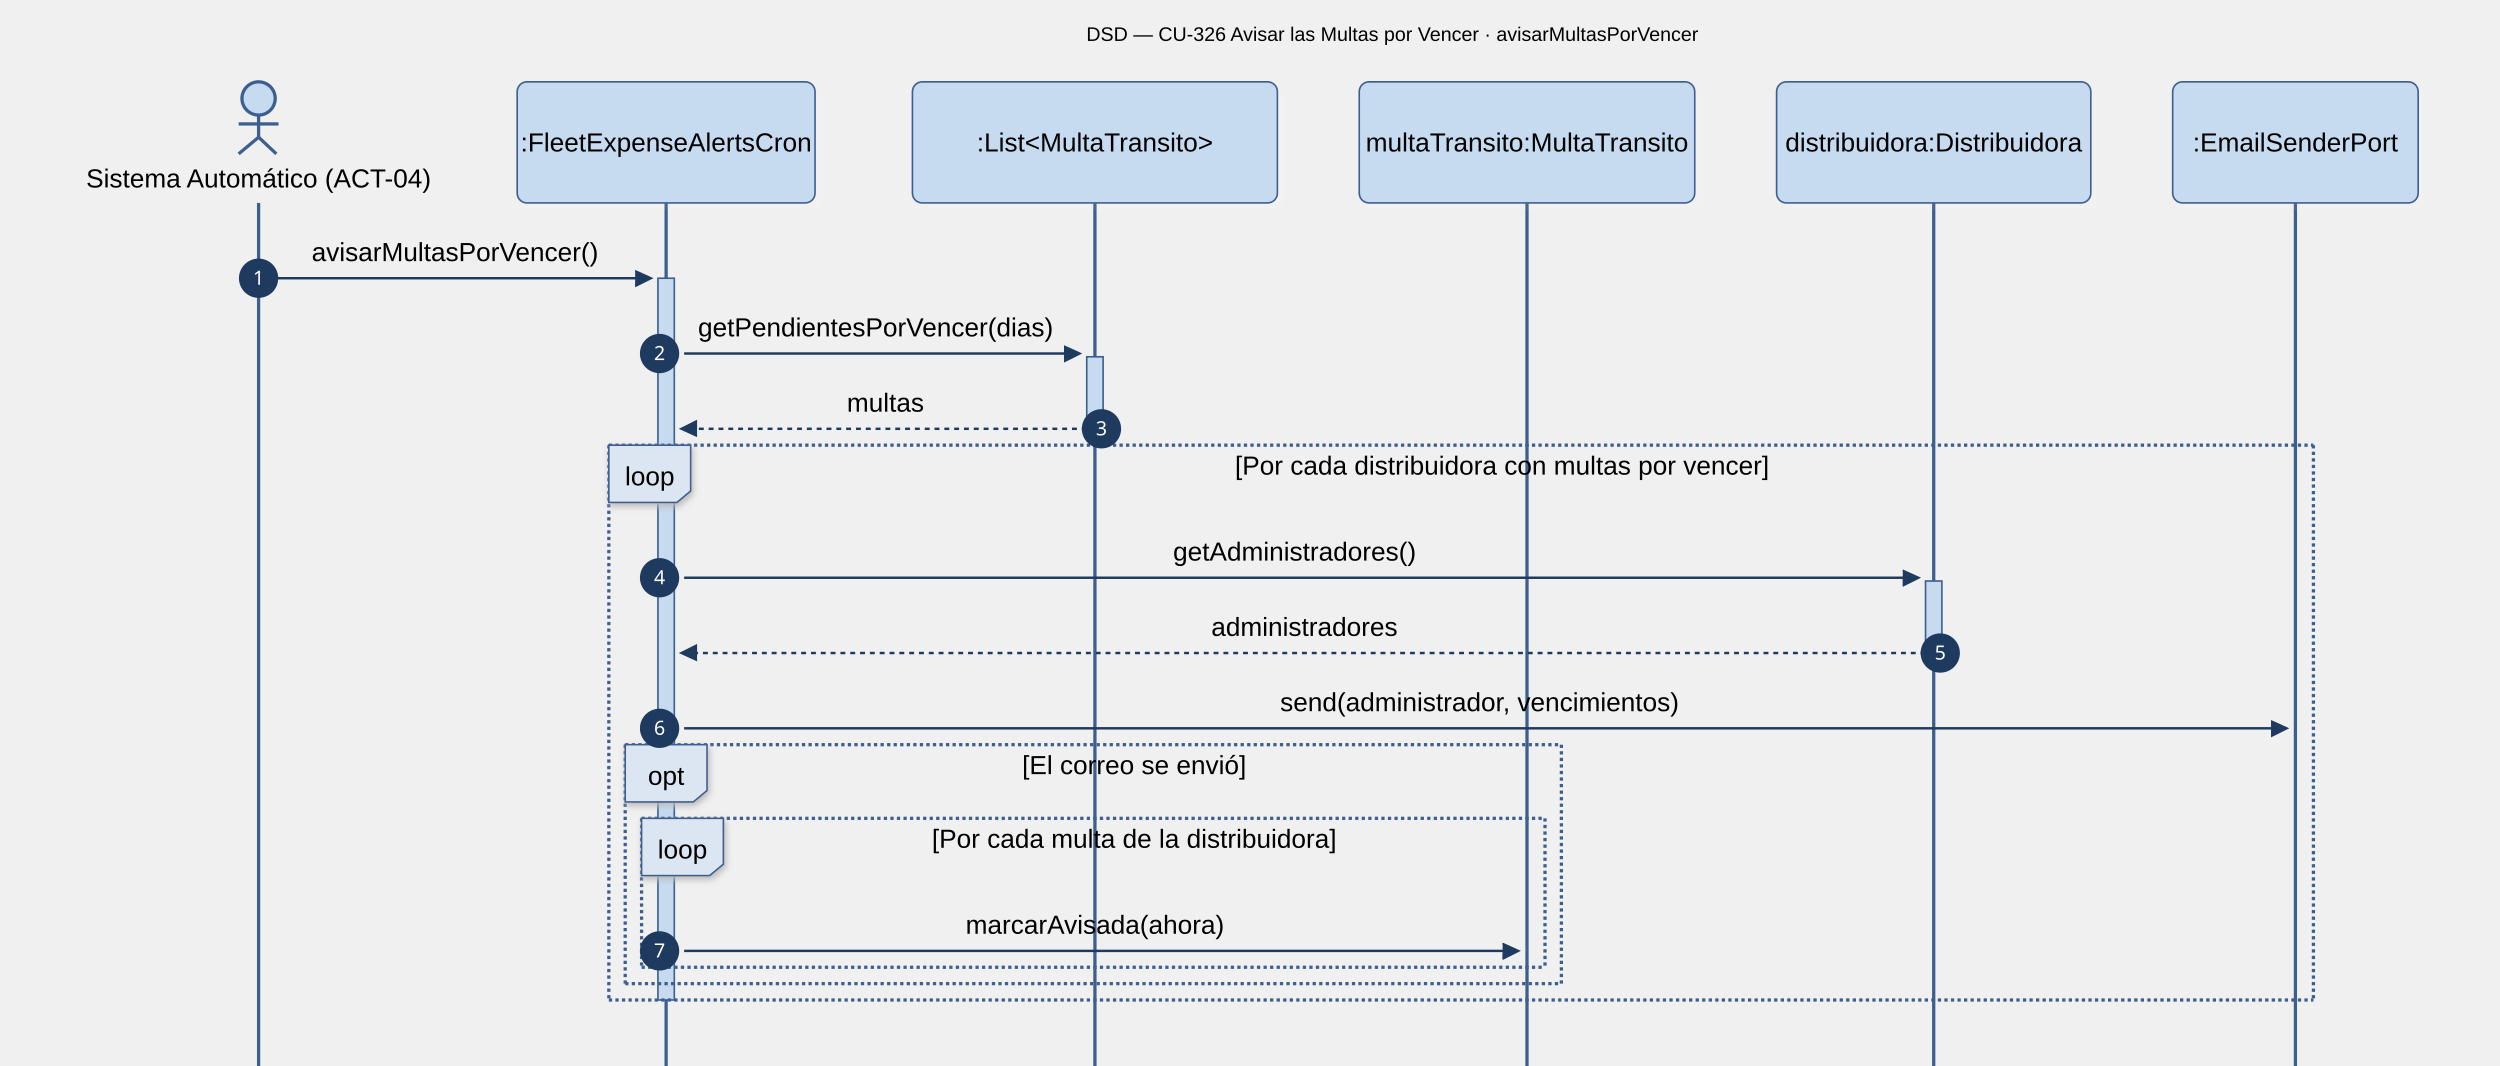
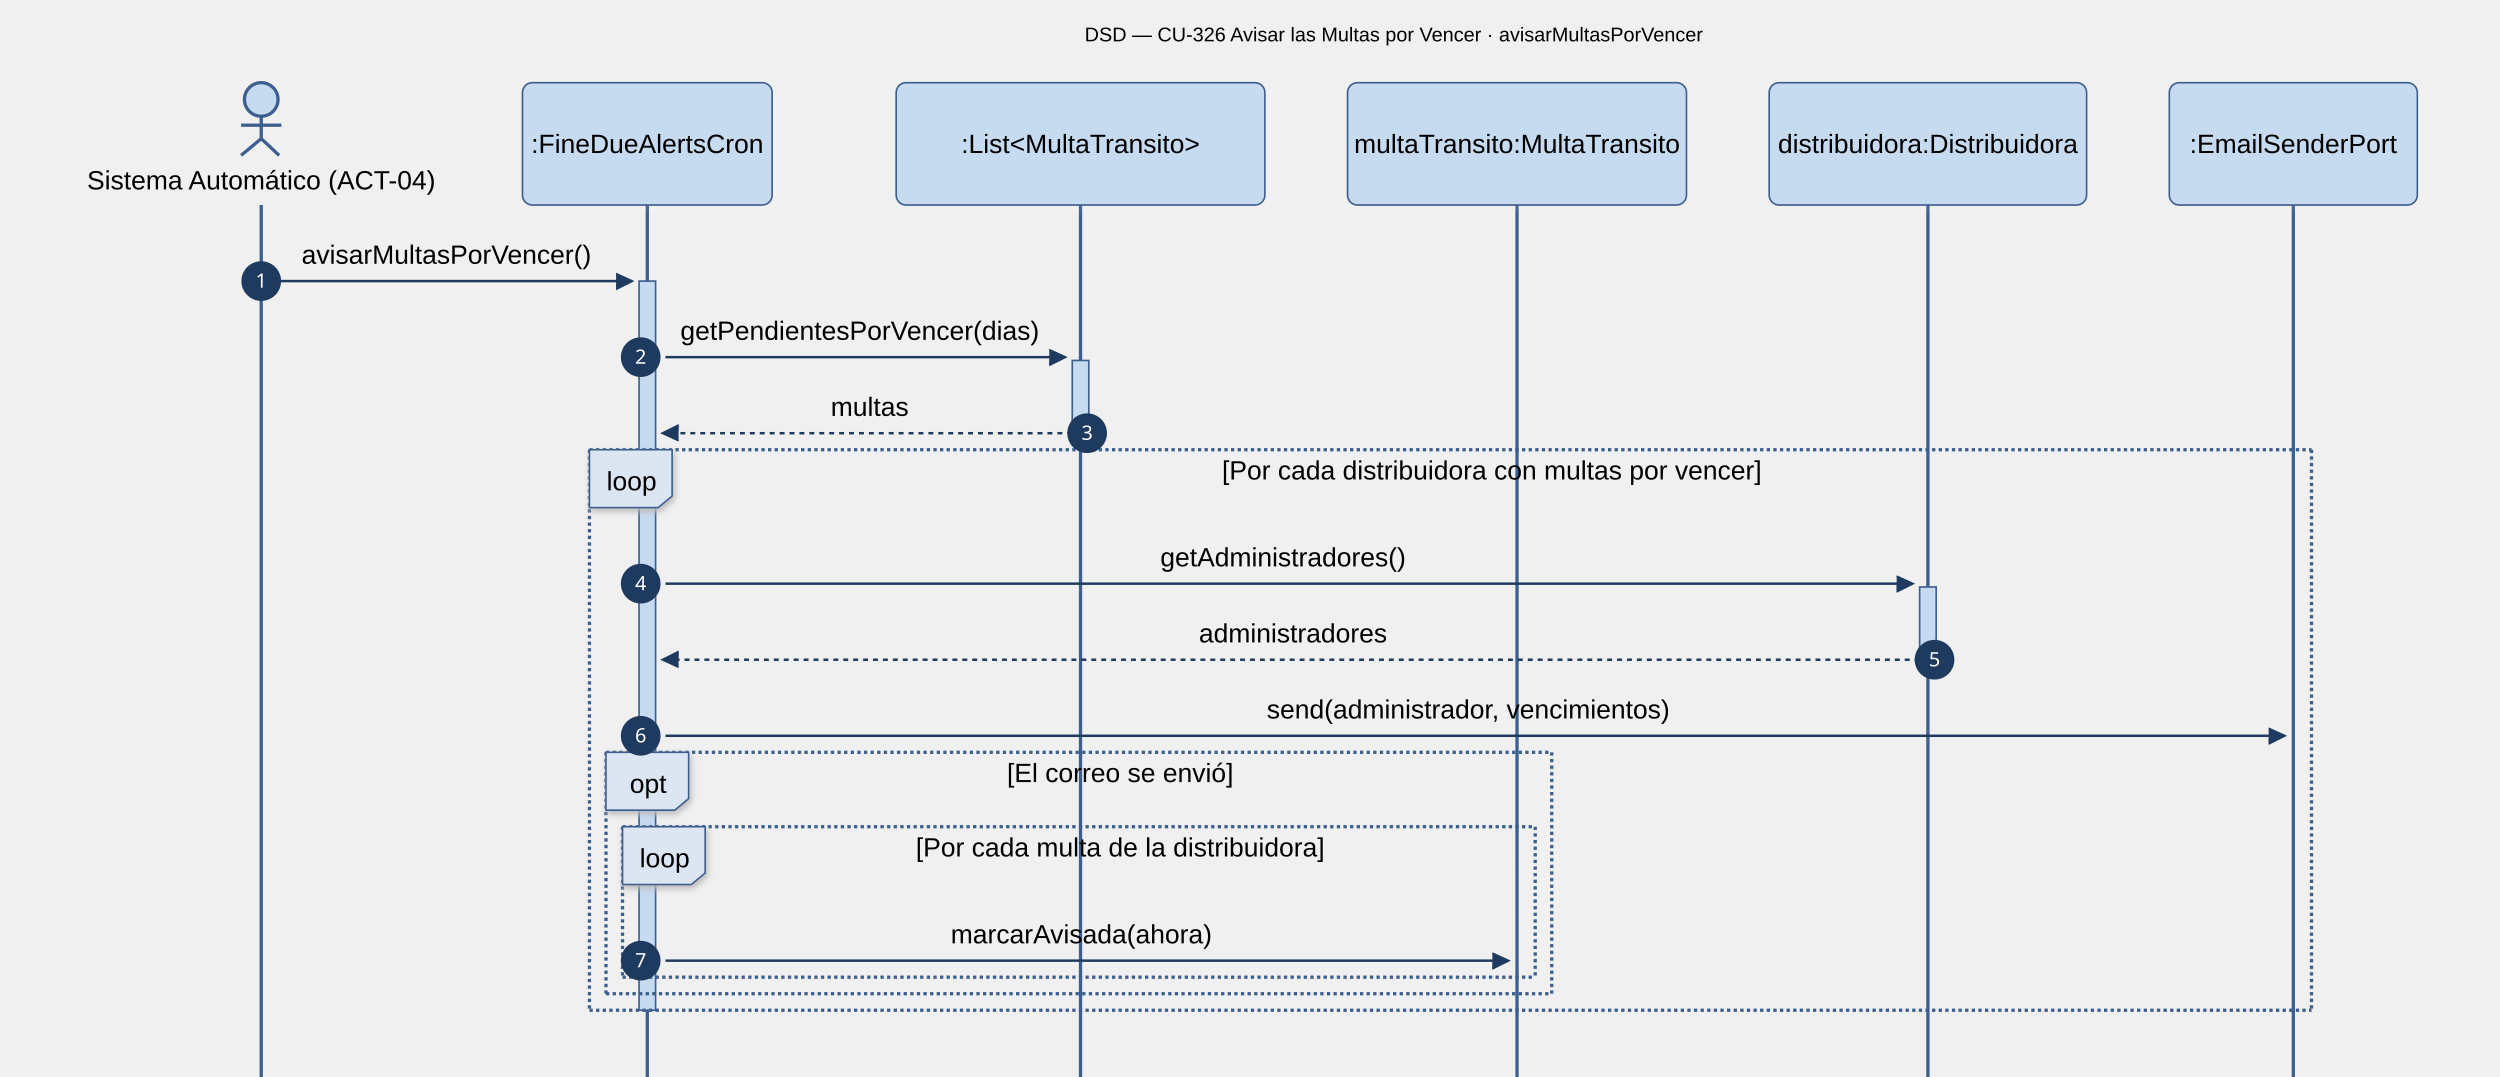
- <svg xmlns="http://www.w3.org/2000/svg" id="my-svg" width="100%" style="max-width: 1527.5px; background-color: white;" viewBox="-50 -50 1527.5 651" role="graphics-document document" aria-roledescription="sequence">
+ <svg xmlns="http://www.w3.org/2000/svg" id="my-svg" width="100%" style="max-width: 1512px; background-color: white;" viewBox="-50 -50 1512 651" role="graphics-document document" aria-roledescription="sequence">
  <g>
-     <line id="actor5" x1="1352.5" y1="74" x2="1352.5" y2="2000" class="actor-line 200" stroke-width="0.5px" stroke="#999" name="MAI" data-et="life-line" data-id="MAI" />
+     <line id="actor5" x1="1337" y1="74" x2="1337" y2="2000" class="actor-line 200" stroke-width="0.5px" stroke="#999" name="MAI" data-et="life-line" data-id="MAI" />
    <g id="root-5" data-look="neo" data-et="participant" data-type="participant" data-id="MAI">
-       <rect x="1277.5" y="0" fill="#eaeaea" stroke="#666" width="150" height="74" name="MAI" rx="6" ry="6" class="actor actor-top" data-look="neo" filter="url(#my-svg-drop-shadow)" />
-       <text x="1352.5" y="37" dominant-baseline="central" alignment-baseline="central" class="actor actor-box" style="text-anchor: middle; font-size: 16px; font-weight: 400;">
-         <tspan x="1352.5" dy="0">:EmailSenderPort</tspan>
+       <rect x="1262" y="0" fill="#eaeaea" stroke="#666" width="150" height="74" name="MAI" rx="6" ry="6" class="actor actor-top" data-look="neo" filter="url(#my-svg-drop-shadow)" />
+       <text x="1337" y="37" dominant-baseline="central" alignment-baseline="central" class="actor actor-box" style="text-anchor: middle; font-size: 16px; font-weight: 400;">
+         <tspan x="1337" dy="0">:EmailSenderPort</tspan>
      </text>
    </g>
  </g>
  <g>
-     <line id="actor4" x1="1131.5" y1="74" x2="1131.5" y2="2000" class="actor-line 200" stroke-width="0.5px" stroke="#999" name="DIS" data-et="life-line" data-id="DIS" />
+     <line id="actor4" x1="1116" y1="74" x2="1116" y2="2000" class="actor-line 200" stroke-width="0.5px" stroke="#999" name="DIS" data-et="life-line" data-id="DIS" />
    <g id="root-4" data-look="neo" data-et="participant" data-type="participant" data-id="DIS">
-       <rect x="1035.5" y="0" fill="#eaeaea" stroke="#666" width="192" height="74" name="DIS" rx="6" ry="6" class="actor actor-top" data-look="neo" filter="url(#my-svg-drop-shadow)" />
-       <text x="1131.5" y="37" dominant-baseline="central" alignment-baseline="central" class="actor actor-box" style="text-anchor: middle; font-size: 16px; font-weight: 400;">
-         <tspan x="1131.5" dy="0">distribuidora:Distribuidora</tspan>
+       <rect x="1020" y="0" fill="#eaeaea" stroke="#666" width="192" height="74" name="DIS" rx="6" ry="6" class="actor actor-top" data-look="neo" filter="url(#my-svg-drop-shadow)" />
+       <text x="1116" y="37" dominant-baseline="central" alignment-baseline="central" class="actor actor-box" style="text-anchor: middle; font-size: 16px; font-weight: 400;">
+         <tspan x="1116" dy="0">distribuidora:Distribuidora</tspan>
      </text>
    </g>
  </g>
  <g>
-     <line id="actor3" x1="883" y1="74" x2="883" y2="2000" class="actor-line 200" stroke-width="0.5px" stroke="#999" name="MUL" data-et="life-line" data-id="MUL" />
+     <line id="actor3" x1="867.5" y1="74" x2="867.5" y2="2000" class="actor-line 200" stroke-width="0.5px" stroke="#999" name="MUL" data-et="life-line" data-id="MUL" />
    <g id="root-3" data-look="neo" data-et="participant" data-type="participant" data-id="MUL">
-       <rect x="780.5" y="0" fill="#eaeaea" stroke="#666" width="205" height="74" name="MUL" rx="6" ry="6" class="actor actor-top" data-look="neo" filter="url(#my-svg-drop-shadow)" />
-       <text x="883" y="37" dominant-baseline="central" alignment-baseline="central" class="actor actor-box" style="text-anchor: middle; font-size: 16px; font-weight: 400;">
-         <tspan x="883" dy="0">multaTransito:MultaTransito</tspan>
+       <rect x="765" y="0" fill="#eaeaea" stroke="#666" width="205" height="74" name="MUL" rx="6" ry="6" class="actor actor-top" data-look="neo" filter="url(#my-svg-drop-shadow)" />
+       <text x="867.5" y="37" dominant-baseline="central" alignment-baseline="central" class="actor actor-box" style="text-anchor: middle; font-size: 16px; font-weight: 400;">
+         <tspan x="867.5" dy="0">multaTransito:MultaTransito</tspan>
      </text>
    </g>
  </g>
  <g>
-     <line id="actor2" x1="619" y1="74" x2="619" y2="2000" class="actor-line 200" stroke-width="0.5px" stroke="#999" name="LST" data-et="life-line" data-id="LST" />
+     <line id="actor2" x1="603.5" y1="74" x2="603.5" y2="2000" class="actor-line 200" stroke-width="0.5px" stroke="#999" name="LST" data-et="life-line" data-id="LST" />
    <g id="root-2" data-look="neo" data-et="participant" data-type="participant" data-id="LST">
-       <rect x="507.5" y="0" fill="#eaeaea" stroke="#666" width="223" height="74" name="LST" rx="6" ry="6" class="actor actor-top" data-look="neo" filter="url(#my-svg-drop-shadow)" />
-       <text x="619" y="37" dominant-baseline="central" alignment-baseline="central" class="actor actor-box" style="text-anchor: middle; font-size: 16px; font-weight: 400;">
-         <tspan x="619" dy="0">:List&lt;MultaTransito&gt;</tspan>
+       <rect x="492" y="0" fill="#eaeaea" stroke="#666" width="223" height="74" name="LST" rx="6" ry="6" class="actor actor-top" data-look="neo" filter="url(#my-svg-drop-shadow)" />
+       <text x="603.5" y="37" dominant-baseline="central" alignment-baseline="central" class="actor actor-box" style="text-anchor: middle; font-size: 16px; font-weight: 400;">
+         <tspan x="603.5" dy="0">:List&lt;MultaTransito&gt;</tspan>
      </text>
    </g>
  </g>
  <g>
-     <line id="actor1" x1="357" y1="74" x2="357" y2="2000" class="actor-line 200" stroke-width="0.5px" stroke="#999" name="CRN" data-et="life-line" data-id="CRN" />
+     <line id="actor1" x1="341.5" y1="74" x2="341.5" y2="2000" class="actor-line 200" stroke-width="0.5px" stroke="#999" name="CRN" data-et="life-line" data-id="CRN" />
    <g id="root-1" data-look="neo" data-et="participant" data-type="participant" data-id="CRN">
-       <rect x="266" y="0" fill="#eaeaea" stroke="#666" width="182" height="74" name="CRN" rx="6" ry="6" class="actor actor-top" data-look="neo" filter="url(#my-svg-drop-shadow)" />
-       <text x="357" y="37" dominant-baseline="central" alignment-baseline="central" class="actor actor-box" style="text-anchor: middle; font-size: 16px; font-weight: 400;">
-         <tspan x="357" dy="0">:FleetExpenseAlertsCron</tspan>
+       <rect x="266" y="0" fill="#eaeaea" stroke="#666" width="151" height="74" name="CRN" rx="6" ry="6" class="actor actor-top" data-look="neo" filter="url(#my-svg-drop-shadow)" />
+       <text x="341.5" y="37" dominant-baseline="central" alignment-baseline="central" class="actor actor-box" style="text-anchor: middle; font-size: 16px; font-weight: 400;">
+         <tspan x="341.5" dy="0">:FineDueAlertsCron</tspan>
      </text>
    </g>
  </g>
  <g>
    <line id="actor0" x1="108" y1="74" x2="108" y2="2000" class="actor-line 200" stroke-width="0.5px" stroke="#999" name="SAU" data-et="life-line" data-id="SAU" />
  </g>
  <style>#my-svg{font-family:Arial,Helvetica,sans-serif;font-size:12px;fill:#000000;}@keyframes edge-animation-frame{from{stroke-dashoffset:0;}}@keyframes dash{to{stroke-dashoffset:0;}}#my-svg .edge-animation-slow{stroke-dasharray:9,5!important;stroke-dashoffset:900;animation:dash 50s linear infinite;stroke-linecap:round;}#my-svg .edge-animation-fast{stroke-dasharray:9,5!important;stroke-dashoffset:900;animation:dash 20s linear infinite;stroke-linecap:round;}#my-svg .error-icon{fill:hsl(31.429, 58.333%, 90.882%);}#my-svg .error-text{fill:rgb(9.688, 22.604, 36.812);stroke:rgb(9.688, 22.604, 36.812);}#my-svg .edge-thickness-normal{stroke-width:1px;}#my-svg .edge-thickness-thick{stroke-width:3.5px;}#my-svg .edge-pattern-solid{stroke-dasharray:0;}#my-svg .edge-thickness-invisible{stroke-width:0;fill:none;}#my-svg .edge-pattern-dashed{stroke-dasharray:3;}#my-svg .edge-pattern-dotted{stroke-dasharray:2;}#my-svg .marker{fill:#1F3A5F;stroke:#1F3A5F;}#my-svg .marker.cross{stroke:#1F3A5F;}#my-svg svg{font-family:Arial,Helvetica,sans-serif;font-size:12px;}#my-svg p{margin:0;}#my-svg .actor{stroke:#3C5F8F;fill:#C6DAF0;stroke-width:1;}#my-svg rect.actor.outer-path[data-look="neo"]{filter:drop-shadow( 1px 2px 2px rgba(185,185,185,1));}#my-svg rect.note[data-look="neo"]{stroke:#3C5F8F;fill:#FFFFFF;filter:drop-shadow( 1px 2px 2px rgba(185,185,185,1));}#my-svg text.actor&gt;tspan{fill:#000000;stroke:none;}#my-svg .actor-line{stroke:#3C5F8F;}#my-svg .innerArc{stroke-width:1.5;stroke-dasharray:none;}#my-svg .messageLine0{stroke-width:1.5;stroke-dasharray:none;stroke:#1F3A5F;}#my-svg .messageLine1{stroke-width:1.5;stroke-dasharray:2,2;stroke:#1F3A5F;}#my-svg [id$="-arrowhead"] path{fill:#1F3A5F;stroke:#1F3A5F;}#my-svg .sequenceNumber{fill:#FFFFFF;}#my-svg [id$="-sequencenumber"]{fill:#1F3A5F;}#my-svg [id$="-crosshead"] path{fill:#1F3A5F;stroke:#1F3A5F;}#my-svg .messageText{fill:#000000;stroke:none;}#my-svg .labelBox{stroke:#3C5F8F;fill:#DCE6F2;filter:drop-shadow( 1px 2px 2px rgba(185,185,185,1));}#my-svg .labelText,#my-svg .labelText&gt;tspan{fill:#000000;stroke:none;}#my-svg .loopText,#my-svg .loopText&gt;tspan{fill:#000000;stroke:none;}#my-svg .sectionTitle,#my-svg .sectionTitle&gt;tspan{fill:#000000;stroke:none;}#my-svg .loopLine{stroke-width:2px;stroke-dasharray:2,2;stroke:#3C5F8F;fill:#3C5F8F;}#my-svg .note{stroke:#3C5F8F;fill:#FFFFFF;}#my-svg .noteText,#my-svg .noteText&gt;tspan{fill:#000000;stroke:none;}#my-svg .activation0{fill:#C6DAF0;stroke:#3C5F8F;}#my-svg .activation1{fill:#C6DAF0;stroke:#3C5F8F;}#my-svg .activation2{fill:#C6DAF0;stroke:#3C5F8F;}#my-svg .actorPopupMenu{position:absolute;}#my-svg .actorPopupMenuPanel{position:absolute;fill:#C6DAF0;box-shadow:0px 8px 16px 0px rgba(0,0,0,0.2);filter:drop-shadow(3px 5px 2px rgb(0 0 0 / 0.4));}#my-svg .actor-man circle,#my-svg line{fill:#C6DAF0;stroke-width:2px;}#my-svg g rect.rect{filter:drop-shadow( 1px 2px 2px rgba(185,185,185,1));stroke:#3C5F8F;}#my-svg .node .neo-node{stroke:#3C5F8F;}#my-svg [data-look="neo"].node rect,#my-svg [data-look="neo"].cluster rect,#my-svg [data-look="neo"].node polygon{stroke:url(#my-svg-gradient);filter:drop-shadow( 1px 2px 2px rgba(185,185,185,1));}#my-svg [data-look="neo"].swimlane.cluster rect{filter:none;}#my-svg [data-look="neo"].node path{stroke:url(#my-svg-gradient);stroke-width:1px;}#my-svg [data-look="neo"].node .outer-path{filter:drop-shadow( 1px 2px 2px rgba(185,185,185,1));}#my-svg [data-look="neo"].node .neo-line path{stroke:#3C5F8F;filter:none;}#my-svg [data-look="neo"].node circle{stroke:url(#my-svg-gradient);filter:drop-shadow( 1px 2px 2px rgba(185,185,185,1));}#my-svg [data-look="neo"].node circle .state-start{fill:#000000;}#my-svg [data-look="neo"].icon-shape .icon{fill:url(#my-svg-gradient);filter:drop-shadow( 1px 2px 2px rgba(185,185,185,1));}#my-svg [data-look="neo"].icon-shape .icon-neo path{stroke:url(#my-svg-gradient);filter:drop-shadow( 1px 2px 2px rgba(185,185,185,1));}#my-svg :root{--mermaid-font-family:"trebuchet ms",verdana,arial,sans-serif;}</style>
  <g />
  <defs>
    <symbol id="my-svg-computer" width="24" height="24">
      <path transform="scale(.5)" d="M2 2v13h20v-13h-20zm18 11h-16v-9h16v9zm-10.228 6l.466-1h3.524l.467 1h-4.457zm14.228 3h-24l2-6h2.104l-1.33 4h18.45l-1.297-4h2.073l2 6zm-5-10h-14v-7h14v7z" />
    </symbol>
  </defs>
  <defs>
    <symbol id="my-svg-database" fill-rule="evenodd" clip-rule="evenodd">
      <path transform="scale(.5)" d="M12.258.001l.256.004.255.005.253.008.251.01.249.012.247.015.246.016.242.019.241.02.239.023.236.024.233.027.231.028.229.031.225.032.223.034.22.036.217.038.214.04.211.041.208.043.205.045.201.046.198.048.194.05.191.051.187.053.183.054.18.056.175.057.172.059.168.06.163.061.16.063.155.064.15.066.074.033.073.033.071.034.07.034.069.035.068.035.067.035.066.035.064.036.064.036.062.036.06.036.06.037.058.037.058.037.055.038.055.038.053.038.052.038.051.039.05.039.048.039.047.039.045.04.044.04.043.04.041.04.04.041.039.041.037.041.036.041.034.041.033.042.032.042.03.042.029.042.027.042.026.043.024.043.023.043.021.043.02.043.018.044.017.043.015.044.013.044.012.044.011.045.009.044.007.045.006.045.004.045.002.045.001.045v17l-.001.045-.002.045-.004.045-.006.045-.007.045-.009.044-.011.045-.012.044-.013.044-.015.044-.017.043-.018.044-.02.043-.021.043-.023.043-.024.043-.026.043-.027.042-.029.042-.03.042-.032.042-.033.042-.034.041-.036.041-.037.041-.039.041-.04.041-.041.04-.043.04-.044.04-.045.04-.047.039-.048.039-.05.039-.051.039-.052.038-.053.038-.055.038-.055.038-.058.037-.058.037-.06.037-.06.036-.062.036-.064.036-.064.036-.066.035-.067.035-.068.035-.069.035-.07.034-.071.034-.073.033-.074.033-.15.066-.155.064-.16.063-.163.061-.168.06-.172.059-.175.057-.18.056-.183.054-.187.053-.191.051-.194.05-.198.048-.201.046-.205.045-.208.043-.211.041-.214.04-.217.038-.22.036-.223.034-.225.032-.229.031-.231.028-.233.027-.236.024-.239.023-.241.02-.242.019-.246.016-.247.015-.249.012-.251.01-.253.008-.255.005-.256.004-.258.001-.258-.001-.256-.004-.255-.005-.253-.008-.251-.01-.249-.012-.247-.015-.245-.016-.243-.019-.241-.02-.238-.023-.236-.024-.234-.027-.231-.028-.228-.031-.226-.032-.223-.034-.22-.036-.217-.038-.214-.04-.211-.041-.208-.043-.204-.045-.201-.046-.198-.048-.195-.05-.19-.051-.187-.053-.184-.054-.179-.056-.176-.057-.172-.059-.167-.06-.164-.061-.159-.063-.155-.064-.151-.066-.074-.033-.072-.033-.072-.034-.07-.034-.069-.035-.068-.035-.067-.035-.066-.035-.064-.036-.063-.036-.062-.036-.061-.036-.06-.037-.058-.037-.057-.037-.056-.038-.055-.038-.053-.038-.052-.038-.051-.039-.049-.039-.049-.039-.046-.039-.046-.04-.044-.04-.043-.04-.041-.04-.04-.041-.039-.041-.037-.041-.036-.041-.034-.041-.033-.042-.032-.042-.03-.042-.029-.042-.027-.042-.026-.043-.024-.043-.023-.043-.021-.043-.02-.043-.018-.044-.017-.043-.015-.044-.013-.044-.012-.044-.011-.045-.009-.044-.007-.045-.006-.045-.004-.045-.002-.045-.001-.045v-17l.001-.045.002-.045.004-.045.006-.045.007-.045.009-.044.011-.045.012-.044.013-.044.015-.044.017-.043.018-.044.02-.043.021-.043.023-.043.024-.043.026-.043.027-.042.029-.042.03-.042.032-.042.033-.042.034-.041.036-.041.037-.041.039-.041.04-.041.041-.04.043-.04.044-.04.046-.04.046-.039.049-.039.049-.039.051-.039.052-.038.053-.038.055-.038.056-.038.057-.037.058-.037.06-.037.061-.036.062-.036.063-.036.064-.036.066-.035.067-.035.068-.035.069-.035.07-.034.072-.034.072-.033.074-.033.151-.066.155-.064.159-.063.164-.061.167-.06.172-.059.176-.057.179-.056.184-.054.187-.053.19-.051.195-.05.198-.048.201-.046.204-.045.208-.043.211-.041.214-.04.217-.038.22-.036.223-.034.226-.032.228-.031.231-.028.234-.027.236-.024.238-.023.241-.02.243-.019.245-.016.247-.015.249-.012.251-.01.253-.008.255-.005.256-.004.258-.001.258.001zm-9.258 20.499v.01l.001.021.003.021.004.022.005.021.006.022.007.022.009.023.01.022.011.023.012.023.013.023.015.023.016.024.017.023.018.024.019.024.021.024.022.025.023.024.024.025.052.049.056.05.061.051.066.051.07.051.075.051.079.052.084.052.088.052.092.052.097.052.102.051.105.052.11.052.114.051.119.051.123.051.127.05.131.05.135.05.139.048.144.049.147.047.152.047.155.047.16.045.163.045.167.043.171.043.176.041.178.041.183.039.187.039.19.037.194.035.197.035.202.033.204.031.209.03.212.029.216.027.219.025.222.024.226.021.23.02.233.018.236.016.24.015.243.012.246.01.249.008.253.005.256.004.259.001.26-.001.257-.004.254-.005.25-.008.247-.011.244-.012.241-.014.237-.016.233-.018.231-.021.226-.021.224-.024.22-.026.216-.027.212-.028.21-.031.205-.031.202-.034.198-.034.194-.036.191-.037.187-.039.183-.04.179-.04.175-.042.172-.043.168-.044.163-.045.16-.046.155-.046.152-.047.148-.048.143-.049.139-.049.136-.05.131-.05.126-.05.123-.051.118-.052.114-.051.11-.052.106-.052.101-.052.096-.052.092-.052.088-.053.083-.051.079-.052.074-.052.07-.051.065-.051.06-.051.056-.05.051-.05.023-.024.023-.025.021-.024.02-.024.019-.024.018-.024.017-.024.015-.023.014-.024.013-.023.012-.023.01-.023.01-.022.008-.022.006-.022.006-.022.004-.022.004-.021.001-.021.001-.021v-4.127l-.077.055-.08.053-.083.054-.085.053-.087.052-.09.052-.093.051-.095.05-.097.05-.1.049-.102.049-.105.048-.106.047-.109.047-.111.046-.114.045-.115.045-.118.044-.12.043-.122.042-.124.042-.126.041-.128.04-.13.04-.132.038-.134.038-.135.037-.138.037-.139.035-.142.035-.143.034-.144.033-.147.032-.148.031-.15.03-.151.03-.153.029-.154.027-.156.027-.158.026-.159.025-.161.024-.162.023-.163.022-.165.021-.166.02-.167.019-.169.018-.169.017-.171.016-.173.015-.173.014-.175.013-.175.012-.177.011-.178.01-.179.008-.179.008-.181.006-.182.005-.182.004-.184.003-.184.002h-.37l-.184-.002-.184-.003-.182-.004-.182-.005-.181-.006-.179-.008-.179-.008-.178-.01-.176-.011-.176-.012-.175-.013-.173-.014-.172-.015-.171-.016-.17-.017-.169-.018-.167-.019-.166-.02-.165-.021-.163-.022-.162-.023-.161-.024-.159-.025-.157-.026-.156-.027-.155-.027-.153-.029-.151-.03-.15-.03-.148-.031-.146-.032-.145-.033-.143-.034-.141-.035-.14-.035-.137-.037-.136-.037-.134-.038-.132-.038-.13-.04-.128-.04-.126-.041-.124-.042-.122-.042-.12-.044-.117-.043-.116-.045-.113-.045-.112-.046-.109-.047-.106-.047-.105-.048-.102-.049-.1-.049-.097-.05-.095-.05-.093-.052-.09-.051-.087-.052-.085-.053-.083-.054-.08-.054-.077-.054v4.127zm0-5.654v.011l.001.021.003.021.004.021.005.022.006.022.007.022.009.022.01.022.011.023.012.023.013.023.015.024.016.023.017.024.018.024.019.024.021.024.022.024.023.025.024.024.052.05.056.05.061.05.066.051.07.051.075.052.079.051.084.052.088.052.092.052.097.052.102.052.105.052.11.051.114.051.119.052.123.05.127.051.131.05.135.049.139.049.144.048.147.048.152.047.155.046.16.045.163.045.167.044.171.042.176.042.178.04.183.04.187.038.19.037.194.036.197.034.202.033.204.032.209.03.212.028.216.027.219.025.222.024.226.022.23.02.233.018.236.016.24.014.243.012.246.01.249.008.253.006.256.003.259.001.26-.001.257-.003.254-.006.25-.008.247-.01.244-.012.241-.015.237-.016.233-.018.231-.02.226-.022.224-.024.22-.025.216-.027.212-.029.21-.03.205-.032.202-.033.198-.035.194-.036.191-.037.187-.039.183-.039.179-.041.175-.042.172-.043.168-.044.163-.045.16-.045.155-.047.152-.047.148-.048.143-.048.139-.05.136-.049.131-.05.126-.051.123-.051.118-.051.114-.052.11-.052.106-.052.101-.052.096-.052.092-.052.088-.052.083-.052.079-.052.074-.051.07-.052.065-.051.06-.05.056-.051.051-.049.023-.025.023-.024.021-.025.02-.024.019-.024.018-.024.017-.024.015-.023.014-.023.013-.024.012-.022.01-.023.01-.023.008-.022.006-.022.006-.022.004-.021.004-.022.001-.021.001-.021v-4.139l-.077.054-.08.054-.083.054-.085.052-.087.053-.09.051-.093.051-.095.051-.097.05-.1.049-.102.049-.105.048-.106.047-.109.047-.111.046-.114.045-.115.044-.118.044-.12.044-.122.042-.124.042-.126.041-.128.04-.13.039-.132.039-.134.038-.135.037-.138.036-.139.036-.142.035-.143.033-.144.033-.147.033-.148.031-.15.03-.151.03-.153.028-.154.028-.156.027-.158.026-.159.025-.161.024-.162.023-.163.022-.165.021-.166.02-.167.019-.169.018-.169.017-.171.016-.173.015-.173.014-.175.013-.175.012-.177.011-.178.009-.179.009-.179.007-.181.007-.182.005-.182.004-.184.003-.184.002h-.37l-.184-.002-.184-.003-.182-.004-.182-.005-.181-.007-.179-.007-.179-.009-.178-.009-.176-.011-.176-.012-.175-.013-.173-.014-.172-.015-.171-.016-.17-.017-.169-.018-.167-.019-.166-.02-.165-.021-.163-.022-.162-.023-.161-.024-.159-.025-.157-.026-.156-.027-.155-.028-.153-.028-.151-.03-.15-.03-.148-.031-.146-.033-.145-.033-.143-.033-.141-.035-.14-.036-.137-.036-.136-.037-.134-.038-.132-.039-.13-.039-.128-.04-.126-.041-.124-.042-.122-.043-.12-.043-.117-.044-.116-.044-.113-.046-.112-.046-.109-.046-.106-.047-.105-.048-.102-.049-.1-.049-.097-.05-.095-.051-.093-.051-.09-.051-.087-.053-.085-.052-.083-.054-.08-.054-.077-.054v4.139zm0-5.666v.011l.001.02.003.022.004.021.005.022.006.021.007.022.009.023.01.022.011.023.012.023.013.023.015.023.016.024.017.024.018.023.019.024.021.025.022.024.023.024.024.025.052.05.056.05.061.05.066.051.07.051.075.052.079.051.084.052.088.052.092.052.097.052.102.052.105.051.11.052.114.051.119.051.123.051.127.05.131.05.135.05.139.049.144.048.147.048.152.047.155.046.16.045.163.045.167.043.171.043.176.042.178.04.183.04.187.038.19.037.194.036.197.034.202.033.204.032.209.03.212.028.216.027.219.025.222.024.226.021.23.02.233.018.236.017.24.014.243.012.246.01.249.008.253.006.256.003.259.001.26-.001.257-.003.254-.006.25-.008.247-.01.244-.013.241-.014.237-.016.233-.018.231-.02.226-.022.224-.024.22-.025.216-.027.212-.029.21-.03.205-.032.202-.033.198-.035.194-.036.191-.037.187-.039.183-.039.179-.041.175-.042.172-.043.168-.044.163-.045.16-.045.155-.047.152-.047.148-.048.143-.049.139-.049.136-.049.131-.051.126-.05.123-.051.118-.052.114-.051.11-.052.106-.052.101-.052.096-.052.092-.052.088-.052.083-.052.079-.052.074-.052.07-.051.065-.051.06-.051.056-.05.051-.049.023-.025.023-.025.021-.024.02-.024.019-.024.018-.024.017-.024.015-.023.014-.024.013-.023.012-.023.01-.022.01-.023.008-.022.006-.022.006-.022.004-.022.004-.021.001-.021.001-.021v-4.153l-.077.054-.08.054-.083.053-.085.053-.087.053-.09.051-.093.051-.095.051-.097.05-.1.049-.102.048-.105.048-.106.048-.109.046-.111.046-.114.046-.115.044-.118.044-.12.043-.122.043-.124.042-.126.041-.128.04-.13.039-.132.039-.134.038-.135.037-.138.036-.139.036-.142.034-.143.034-.144.033-.147.032-.148.032-.15.03-.151.03-.153.028-.154.028-.156.027-.158.026-.159.024-.161.024-.162.023-.163.023-.165.021-.166.02-.167.019-.169.018-.169.017-.171.016-.173.015-.173.014-.175.013-.175.012-.177.01-.178.01-.179.009-.179.007-.181.006-.182.006-.182.004-.184.003-.184.001-.185.001-.185-.001-.184-.001-.184-.003-.182-.004-.182-.006-.181-.006-.179-.007-.179-.009-.178-.01-.176-.01-.176-.012-.175-.013-.173-.014-.172-.015-.171-.016-.17-.017-.169-.018-.167-.019-.166-.02-.165-.021-.163-.023-.162-.023-.161-.024-.159-.024-.157-.026-.156-.027-.155-.028-.153-.028-.151-.03-.15-.03-.148-.032-.146-.032-.145-.033-.143-.034-.141-.034-.14-.036-.137-.036-.136-.037-.134-.038-.132-.039-.13-.039-.128-.041-.126-.041-.124-.041-.122-.043-.12-.043-.117-.044-.116-.044-.113-.046-.112-.046-.109-.046-.106-.048-.105-.048-.102-.048-.1-.05-.097-.049-.095-.051-.093-.051-.09-.052-.087-.052-.085-.053-.083-.053-.08-.054-.077-.054v4.153zm8.74-8.179l-.257.004-.254.005-.25.008-.247.011-.244.012-.241.014-.237.016-.233.018-.231.021-.226.022-.224.023-.22.026-.216.027-.212.028-.21.031-.205.032-.202.033-.198.034-.194.036-.191.038-.187.038-.183.04-.179.041-.175.042-.172.043-.168.043-.163.045-.16.046-.155.046-.152.048-.148.048-.143.048-.139.049-.136.05-.131.05-.126.051-.123.051-.118.051-.114.052-.11.052-.106.052-.101.052-.096.052-.092.052-.088.052-.083.052-.079.052-.074.051-.07.052-.065.051-.06.05-.056.05-.051.05-.023.025-.023.024-.021.024-.02.025-.019.024-.018.024-.017.023-.015.024-.014.023-.013.023-.012.023-.01.023-.01.022-.008.022-.006.023-.006.021-.004.022-.004.021-.001.021-.001.021.001.021.001.021.004.021.004.022.006.021.006.023.008.022.01.022.01.023.012.023.013.023.014.023.015.024.017.023.018.024.019.024.02.025.021.024.023.024.023.025.051.05.056.05.06.05.065.051.07.052.074.051.079.052.083.052.088.052.092.052.096.052.101.052.106.052.11.052.114.052.118.051.123.051.126.051.131.05.136.05.139.049.143.048.148.048.152.048.155.046.16.046.163.045.168.043.172.043.175.042.179.041.183.04.187.038.191.038.194.036.198.034.202.033.205.032.21.031.212.028.216.027.22.026.224.023.226.022.231.021.233.018.237.016.241.014.244.012.247.011.25.008.254.005.257.004.26.001.26-.001.257-.004.254-.005.25-.008.247-.011.244-.012.241-.014.237-.016.233-.018.231-.021.226-.022.224-.023.22-.026.216-.027.212-.028.21-.031.205-.032.202-.033.198-.034.194-.036.191-.038.187-.038.183-.04.179-.041.175-.042.172-.043.168-.043.163-.045.16-.046.155-.046.152-.048.148-.048.143-.048.139-.049.136-.05.131-.05.126-.051.123-.051.118-.051.114-.052.11-.052.106-.052.101-.052.096-.052.092-.052.088-.052.083-.052.079-.052.074-.051.07-.052.065-.051.06-.05.056-.05.051-.05.023-.025.023-.024.021-.024.02-.025.019-.024.018-.024.017-.023.015-.024.014-.023.013-.023.012-.023.01-.023.01-.022.008-.022.006-.023.006-.021.004-.022.004-.021.001-.021.001-.021-.001-.021-.001-.021-.004-.021-.004-.022-.006-.021-.006-.023-.008-.022-.01-.022-.01-.023-.012-.023-.013-.023-.014-.023-.015-.024-.017-.023-.018-.024-.019-.024-.02-.025-.021-.024-.023-.024-.023-.025-.051-.05-.056-.05-.06-.05-.065-.051-.07-.052-.074-.051-.079-.052-.083-.052-.088-.052-.092-.052-.096-.052-.101-.052-.106-.052-.11-.052-.114-.052-.118-.051-.123-.051-.126-.051-.131-.05-.136-.05-.139-.049-.143-.048-.148-.048-.152-.048-.155-.046-.16-.046-.163-.045-.168-.043-.172-.043-.175-.042-.179-.041-.183-.04-.187-.038-.191-.038-.194-.036-.198-.034-.202-.033-.205-.032-.21-.031-.212-.028-.216-.027-.22-.026-.224-.023-.226-.022-.231-.021-.233-.018-.237-.016-.241-.014-.244-.012-.247-.011-.25-.008-.254-.005-.257-.004-.26-.001-.26.001z" />
    </symbol>
  </defs>
  <defs>
    <symbol id="my-svg-clock" width="24" height="24">
      <path transform="scale(.5)" d="M12 2c5.514 0 10 4.486 10 10s-4.486 10-10 10-10-4.486-10-10 4.486-10 10-10zm0-2c-6.627 0-12 5.373-12 12s5.373 12 12 12 12-5.373 12-12-5.373-12-12-12zm5.848 12.459c.202.038.202.333.001.372-1.907.361-6.045 1.111-6.547 1.111-.719 0-1.301-.582-1.301-1.301 0-.512.77-5.447 1.125-7.445.034-.192.312-.181.343.014l.985 6.238 5.394 1.011z" />
    </symbol>
  </defs>
  <defs>
    <marker id="my-svg-arrowhead" refX="7.9" refY="5" markerUnits="userSpaceOnUse" markerWidth="12" markerHeight="12" orient="auto-start-reverse">
      <path d="M -1 0 L 10 5 L 0 10 z" />
    </marker>
  </defs>
  <defs>
    <marker id="my-svg-crosshead" markerWidth="15" markerHeight="8" orient="auto" refX="4" refY="4.5">
      <path fill="none" stroke="#000000" stroke-width="1pt" d="M 1,2 L 6,7 M 6,2 L 1,7" style="stroke-dasharray: 0, 0;" />
    </marker>
  </defs>
  <defs>
    <marker id="my-svg-filled-head" refX="15.5" refY="7" markerWidth="20" markerHeight="28" orient="auto">
      <path d="M 18,7 L9,13 L14,7 L9,1 Z" />
    </marker>
  </defs>
  <defs>
    <marker id="my-svg-sequencenumber" refX="15" refY="15" markerWidth="60" markerHeight="40" orient="auto">
      <circle cx="15" cy="15" r="6" />
    </marker>
  </defs>
  <defs>
    <marker id="my-svg-solidTopArrowHead" refX="7.9" refY="7.25" markerUnits="userSpaceOnUse" markerWidth="12" markerHeight="12" orient="auto-start-reverse">
      <path d="M 0 0 L 10 8 L 0 8 z" />
    </marker>
  </defs>
  <defs>
    <marker id="my-svg-solidBottomArrowHead" refX="7.9" refY="0.75" markerUnits="userSpaceOnUse" markerWidth="12" markerHeight="12" orient="auto-start-reverse">
      <path d="M 0 0 L 10 0 L 0 8 z" />
    </marker>
  </defs>
  <defs>
    <marker id="my-svg-stickTopArrowHead" refX="7.5" refY="7" markerUnits="userSpaceOnUse" markerWidth="12" markerHeight="12" orient="auto-start-reverse">
      <path d="M 0 0 L 7 7" stroke="black" stroke-width="1.5" fill="none" />
    </marker>
  </defs>
  <defs>
    <marker id="my-svg-stickBottomArrowHead" refX="7.5" refY="0" markerUnits="userSpaceOnUse" markerWidth="12" markerHeight="12" orient="auto-start-reverse">
      <path d="M 0 7 L 7 0" stroke="black" stroke-width="1.5" fill="none" />
    </marker>
  </defs>
  <defs>
    <filter id="my-svg-drop-shadow" height="130%" width="130%">
      <feDropShadow dx="4" dy="4" stdDeviation="0" flood-opacity="0.06" flood-color="#FFFFFF" />
    </filter>
  </defs>
  <g>
-     <rect x="352" y="120" fill="#EDF2AE" stroke="#666" width="10" height="441" class="activation0" data-look="neo" />
+     <rect x="336.5" y="120" fill="#EDF2AE" stroke="#666" width="10" height="441" class="activation0" data-look="neo" />
  </g>
  <g>
-     <rect x="614" y="168" fill="#EDF2AE" stroke="#666" width="10" height="44" class="activation0" data-look="neo" />
+     <rect x="598.5" y="168" fill="#EDF2AE" stroke="#666" width="10" height="44" class="activation0" data-look="neo" />
  </g>
  <g>
-     <rect x="1126.5" y="305" fill="#EDF2AE" stroke="#666" width="10" height="44" class="activation0" data-look="neo" />
+     <rect x="1111" y="305" fill="#EDF2AE" stroke="#666" width="10" height="44" class="activation0" data-look="neo" />
  </g>
  <g data-et="control-structure" data-id="i16">
-     <line x1="342" y1="450" x2="894" y2="450" class="loopLine" />
-     <line x1="894" y1="450" x2="894" y2="541" class="loopLine" />
-     <line x1="342" y1="541" x2="894" y2="541" class="loopLine" />
-     <line x1="342" y1="450" x2="342" y2="541" class="loopLine" />
-     <polygon points="342,450 392,450 392,478 383.6,485 342,485" class="labelBox" />
-     <text x="367" y="470" text-anchor="middle" dominant-baseline="middle" alignment-baseline="middle" class="labelText" style="font-size: 16px; font-weight: 400;">loop</text>
-     <text x="643" y="468" text-anchor="middle" class="loopText" style="font-size: 16px; font-weight: 400;">
-       <tspan x="643">[Por cada multa de la distribuidora]</tspan>
+     <line x1="326.5" y1="450" x2="878.5" y2="450" class="loopLine" />
+     <line x1="878.5" y1="450" x2="878.5" y2="541" class="loopLine" />
+     <line x1="326.5" y1="541" x2="878.5" y2="541" class="loopLine" />
+     <line x1="326.5" y1="450" x2="326.5" y2="541" class="loopLine" />
+     <polygon points="326.5,450 376.5,450 376.5,478 368.1,485 326.5,485" class="labelBox" />
+     <text x="352" y="470" text-anchor="middle" dominant-baseline="middle" alignment-baseline="middle" class="labelText" style="font-size: 16px; font-weight: 400;">loop</text>
+     <text x="627.5" y="468" text-anchor="middle" class="loopText" style="font-size: 16px; font-weight: 400;">
+       <tspan x="627.5">[Por cada multa de la distribuidora]</tspan>
    </text>
  </g>
  <g data-et="control-structure" data-id="i17">
-     <line x1="332" y1="405" x2="904" y2="405" class="loopLine" />
-     <line x1="904" y1="405" x2="904" y2="551" class="loopLine" />
-     <line x1="332" y1="551" x2="904" y2="551" class="loopLine" />
-     <line x1="332" y1="405" x2="332" y2="551" class="loopLine" />
-     <polygon points="332,405 382,405 382,433 373.6,440 332,440" class="labelBox" />
-     <text x="357" y="425" text-anchor="middle" dominant-baseline="middle" alignment-baseline="middle" class="labelText" style="font-size: 16px; font-weight: 400;">opt</text>
-     <text x="643" y="423" text-anchor="middle" class="loopText" style="font-size: 16px; font-weight: 400;">
-       <tspan x="643">[El correo se envió]</tspan>
+     <line x1="316.5" y1="405" x2="888.5" y2="405" class="loopLine" />
+     <line x1="888.5" y1="405" x2="888.5" y2="551" class="loopLine" />
+     <line x1="316.5" y1="551" x2="888.5" y2="551" class="loopLine" />
+     <line x1="316.5" y1="405" x2="316.5" y2="551" class="loopLine" />
+     <polygon points="316.5,405 366.5,405 366.5,433 358.1,440 316.5,440" class="labelBox" />
+     <text x="342" y="425" text-anchor="middle" dominant-baseline="middle" alignment-baseline="middle" class="labelText" style="font-size: 16px; font-weight: 400;">opt</text>
+     <text x="627.5" y="423" text-anchor="middle" class="loopText" style="font-size: 16px; font-weight: 400;">
+       <tspan x="627.5">[El correo se envió]</tspan>
    </text>
  </g>
  <g data-et="control-structure" data-id="i18">
-     <line x1="322" y1="222" x2="1363.5" y2="222" class="loopLine" />
-     <line x1="1363.5" y1="222" x2="1363.5" y2="561" class="loopLine" />
-     <line x1="322" y1="561" x2="1363.5" y2="561" class="loopLine" />
-     <line x1="322" y1="222" x2="322" y2="561" class="loopLine" />
-     <polygon points="322,222 372,222 372,250 363.6,257 322,257" class="labelBox" />
-     <text x="347" y="242" text-anchor="middle" dominant-baseline="middle" alignment-baseline="middle" class="labelText" style="font-size: 16px; font-weight: 400;">loop</text>
-     <text x="867.75" y="240" text-anchor="middle" class="loopText" style="font-size: 16px; font-weight: 400;">
-       <tspan x="867.75">[Por cada distribuidora con multas por vencer]</tspan>
+     <line x1="306.5" y1="222" x2="1348" y2="222" class="loopLine" />
+     <line x1="1348" y1="222" x2="1348" y2="561" class="loopLine" />
+     <line x1="306.5" y1="561" x2="1348" y2="561" class="loopLine" />
+     <line x1="306.5" y1="222" x2="306.5" y2="561" class="loopLine" />
+     <polygon points="306.5,222 356.5,222 356.5,250 348.1,257 306.5,257" class="labelBox" />
+     <text x="332" y="242" text-anchor="middle" dominant-baseline="middle" alignment-baseline="middle" class="labelText" style="font-size: 16px; font-weight: 400;">loop</text>
+     <text x="852.25" y="240" text-anchor="middle" class="loopText" style="font-size: 16px; font-weight: 400;">
+       <tspan x="852.25">[Por cada distribuidora con multas por vencer]</tspan>
    </text>
  </g>
  <g class="actor-man actor-top" name="SAU" data-et="participant" data-type="actor" data-id="SAU" style="stroke: rgb(60, 95, 143);">
    <line id="actor-man-torso0" x1="108" y1="20.308" x2="108" y2="33.846" />
    <line id="actor-man-arms0" x1="95.815" y1="25.723" x2="120.185" y2="25.723" />
    <line x1="95.815" y1="44" x2="108" y2="33.846" />
    <line x1="108" y1="33.846" x2="118.831" y2="44" />
    <circle cx="108" cy="10.154" r="10.154" width="216" height="74" />
    <text x="108" y="59" dominant-baseline="central" alignment-baseline="central" class="actor actor-man" style="text-anchor: middle; font-size: 16px; font-weight: 400;">
      <tspan x="108" dy="0">Sistema Automático (ACT-04)</tspan>
    </text>
  </g>
-   <text x="228" y="89" text-anchor="middle" dominant-baseline="middle" alignment-baseline="middle" class="messageText" dy="1em" style="font-size: 16px; font-weight: 400;">avisarMultasPorVencer()</text>
-   <line x1="115" y1="120" x2="346" y2="120" class="messageLine0" data-et="message" data-id="i1" data-from="SAU" data-to="CRN" stroke-width="2" stroke="none" marker-end="url(#my-svg-arrowhead)" style="fill: none;" />
+   <text x="220" y="89" text-anchor="middle" dominant-baseline="middle" alignment-baseline="middle" class="messageText" dy="1em" style="font-size: 16px; font-weight: 400;">avisarMultasPorVencer()</text>
+   <line x1="115" y1="120" x2="330.5" y2="120" class="messageLine0" data-et="message" data-id="i1" data-from="SAU" data-to="CRN" stroke-width="2" stroke="none" marker-end="url(#my-svg-arrowhead)" style="fill: none;" />
  <line x1="108" y1="120" x2="108" y2="120" stroke-width="0" marker-start="url(#my-svg-sequencenumber)" />
  <text x="108" y="124" font-family="sans-serif" font-size="12px" text-anchor="middle" class="sequenceNumber">1</text>
-   <text x="485" y="135" text-anchor="middle" dominant-baseline="middle" alignment-baseline="middle" class="messageText" dy="1em" style="font-size: 16px; font-weight: 400;">getPendientesPorVencer(dias)</text>
-   <line x1="368" y1="166" x2="608" y2="166" class="messageLine0" data-et="message" data-id="i3" data-from="CRN" data-to="LST" stroke-width="2" stroke="none" marker-end="url(#my-svg-arrowhead)" style="fill: none;" />
-   <line x1="353" y1="166" x2="353" y2="166" stroke-width="0" marker-start="url(#my-svg-sequencenumber)" />
-   <text x="353" y="170" font-family="sans-serif" font-size="12px" text-anchor="middle" class="sequenceNumber">2</text>
-   <text x="491" y="181" text-anchor="middle" dominant-baseline="middle" alignment-baseline="middle" class="messageText" dy="1em" style="font-size: 16px; font-weight: 400;">multas</text>
-   <line x1="620" y1="212" x2="368" y2="212" class="messageLine1" data-et="message" data-id="i5" data-from="LST" data-to="CRN" stroke-width="2" stroke="none" marker-end="url(#my-svg-arrowhead)" style="stroke-dasharray: 3, 3; fill: none;" />
-   <line x1="623" y1="212" x2="623" y2="212" stroke-width="0" marker-start="url(#my-svg-sequencenumber)" />
-   <text x="623" y="216" font-family="sans-serif" font-size="12px" text-anchor="middle" class="sequenceNumber">3</text>
-   <text x="741" y="272" text-anchor="middle" dominant-baseline="middle" alignment-baseline="middle" class="messageText" dy="1em" style="font-size: 16px; font-weight: 400;">getAdministradores()</text>
-   <line x1="368" y1="303" x2="1120.5" y2="303" class="messageLine0" data-et="message" data-id="i8" data-from="CRN" data-to="DIS" stroke-width="2" stroke="none" marker-end="url(#my-svg-arrowhead)" style="fill: none;" />
-   <line x1="353" y1="303" x2="353" y2="303" stroke-width="0" marker-start="url(#my-svg-sequencenumber)" />
-   <text x="353" y="307" font-family="sans-serif" font-size="12px" text-anchor="middle" class="sequenceNumber">4</text>
-   <text x="747" y="318" text-anchor="middle" dominant-baseline="middle" alignment-baseline="middle" class="messageText" dy="1em" style="font-size: 16px; font-weight: 400;">administradores</text>
-   <line x1="1132.5" y1="349" x2="368" y2="349" class="messageLine1" data-et="message" data-id="i10" data-from="DIS" data-to="CRN" stroke-width="2" stroke="none" marker-end="url(#my-svg-arrowhead)" style="stroke-dasharray: 3, 3; fill: none;" />
-   <line x1="1135.5" y1="349" x2="1135.5" y2="349" stroke-width="0" marker-start="url(#my-svg-sequencenumber)" />
-   <text x="1135.5" y="353" font-family="sans-serif" font-size="12px" text-anchor="middle" class="sequenceNumber">5</text>
-   <text x="854" y="364" text-anchor="middle" dominant-baseline="middle" alignment-baseline="middle" class="messageText" dy="1em" style="font-size: 16px; font-weight: 400;">send(administrador, vencimientos)</text>
-   <line x1="368" y1="395" x2="1345.5" y2="395" class="messageLine0" data-et="message" data-id="i12" data-from="CRN" data-to="MAI" stroke-width="2" stroke="none" marker-end="url(#my-svg-arrowhead)" style="fill: none;" />
-   <line x1="353" y1="395" x2="353" y2="395" stroke-width="0" marker-start="url(#my-svg-sequencenumber)" />
-   <text x="353" y="399" font-family="sans-serif" font-size="12px" text-anchor="middle" class="sequenceNumber">6</text>
-   <text x="619" y="500" text-anchor="middle" dominant-baseline="middle" alignment-baseline="middle" class="messageText" dy="1em" style="font-size: 16px; font-weight: 400;">marcarAvisada(ahora)</text>
-   <line x1="368" y1="531" x2="876" y2="531" class="messageLine0" data-et="message" data-id="i15" data-from="CRN" data-to="MUL" stroke-width="2" stroke="none" marker-end="url(#my-svg-arrowhead)" style="fill: none;" />
-   <line x1="353" y1="531" x2="353" y2="531" stroke-width="0" marker-start="url(#my-svg-sequencenumber)" />
-   <text x="353" y="535" font-family="sans-serif" font-size="12px" text-anchor="middle" class="sequenceNumber">7</text>
-   <text x="613.75" y="-25">DSD — CU-326 Avisar las Multas por Vencer · avisarMultasPorVencer</text>
+   <text x="470" y="135" text-anchor="middle" dominant-baseline="middle" alignment-baseline="middle" class="messageText" dy="1em" style="font-size: 16px; font-weight: 400;">getPendientesPorVencer(dias)</text>
+   <line x1="352.5" y1="166" x2="592.5" y2="166" class="messageLine0" data-et="message" data-id="i3" data-from="CRN" data-to="LST" stroke-width="2" stroke="none" marker-end="url(#my-svg-arrowhead)" style="fill: none;" />
+   <line x1="337.5" y1="166" x2="337.5" y2="166" stroke-width="0" marker-start="url(#my-svg-sequencenumber)" />
+   <text x="337.5" y="170" font-family="sans-serif" font-size="12px" text-anchor="middle" class="sequenceNumber">2</text>
+   <text x="476" y="181" text-anchor="middle" dominant-baseline="middle" alignment-baseline="middle" class="messageText" dy="1em" style="font-size: 16px; font-weight: 400;">multas</text>
+   <line x1="604.5" y1="212" x2="352.5" y2="212" class="messageLine1" data-et="message" data-id="i5" data-from="LST" data-to="CRN" stroke-width="2" stroke="none" marker-end="url(#my-svg-arrowhead)" style="stroke-dasharray: 3, 3; fill: none;" />
+   <line x1="607.5" y1="212" x2="607.5" y2="212" stroke-width="0" marker-start="url(#my-svg-sequencenumber)" />
+   <text x="607.5" y="216" font-family="sans-serif" font-size="12px" text-anchor="middle" class="sequenceNumber">3</text>
+   <text x="726" y="272" text-anchor="middle" dominant-baseline="middle" alignment-baseline="middle" class="messageText" dy="1em" style="font-size: 16px; font-weight: 400;">getAdministradores()</text>
+   <line x1="352.5" y1="303" x2="1105" y2="303" class="messageLine0" data-et="message" data-id="i8" data-from="CRN" data-to="DIS" stroke-width="2" stroke="none" marker-end="url(#my-svg-arrowhead)" style="fill: none;" />
+   <line x1="337.5" y1="303" x2="337.5" y2="303" stroke-width="0" marker-start="url(#my-svg-sequencenumber)" />
+   <text x="337.5" y="307" font-family="sans-serif" font-size="12px" text-anchor="middle" class="sequenceNumber">4</text>
+   <text x="732" y="318" text-anchor="middle" dominant-baseline="middle" alignment-baseline="middle" class="messageText" dy="1em" style="font-size: 16px; font-weight: 400;">administradores</text>
+   <line x1="1117" y1="349" x2="352.5" y2="349" class="messageLine1" data-et="message" data-id="i10" data-from="DIS" data-to="CRN" stroke-width="2" stroke="none" marker-end="url(#my-svg-arrowhead)" style="stroke-dasharray: 3, 3; fill: none;" />
+   <line x1="1120" y1="349" x2="1120" y2="349" stroke-width="0" marker-start="url(#my-svg-sequencenumber)" />
+   <text x="1120" y="353" font-family="sans-serif" font-size="12px" text-anchor="middle" class="sequenceNumber">5</text>
+   <text x="838" y="364" text-anchor="middle" dominant-baseline="middle" alignment-baseline="middle" class="messageText" dy="1em" style="font-size: 16px; font-weight: 400;">send(administrador, vencimientos)</text>
+   <line x1="352.5" y1="395" x2="1330" y2="395" class="messageLine0" data-et="message" data-id="i12" data-from="CRN" data-to="MAI" stroke-width="2" stroke="none" marker-end="url(#my-svg-arrowhead)" style="fill: none;" />
+   <line x1="337.5" y1="395" x2="337.5" y2="395" stroke-width="0" marker-start="url(#my-svg-sequencenumber)" />
+   <text x="337.5" y="399" font-family="sans-serif" font-size="12px" text-anchor="middle" class="sequenceNumber">6</text>
+   <text x="604" y="500" text-anchor="middle" dominant-baseline="middle" alignment-baseline="middle" class="messageText" dy="1em" style="font-size: 16px; font-weight: 400;">marcarAvisada(ahora)</text>
+   <line x1="352.5" y1="531" x2="860.5" y2="531" class="messageLine0" data-et="message" data-id="i15" data-from="CRN" data-to="MUL" stroke-width="2" stroke="none" marker-end="url(#my-svg-arrowhead)" style="fill: none;" />
+   <line x1="337.5" y1="531" x2="337.5" y2="531" stroke-width="0" marker-start="url(#my-svg-sequencenumber)" />
+   <text x="337.5" y="535" font-family="sans-serif" font-size="12px" text-anchor="middle" class="sequenceNumber">7</text>
+   <text x="606" y="-25">DSD — CU-326 Avisar las Multas por Vencer · avisarMultasPorVencer</text>
</svg>
